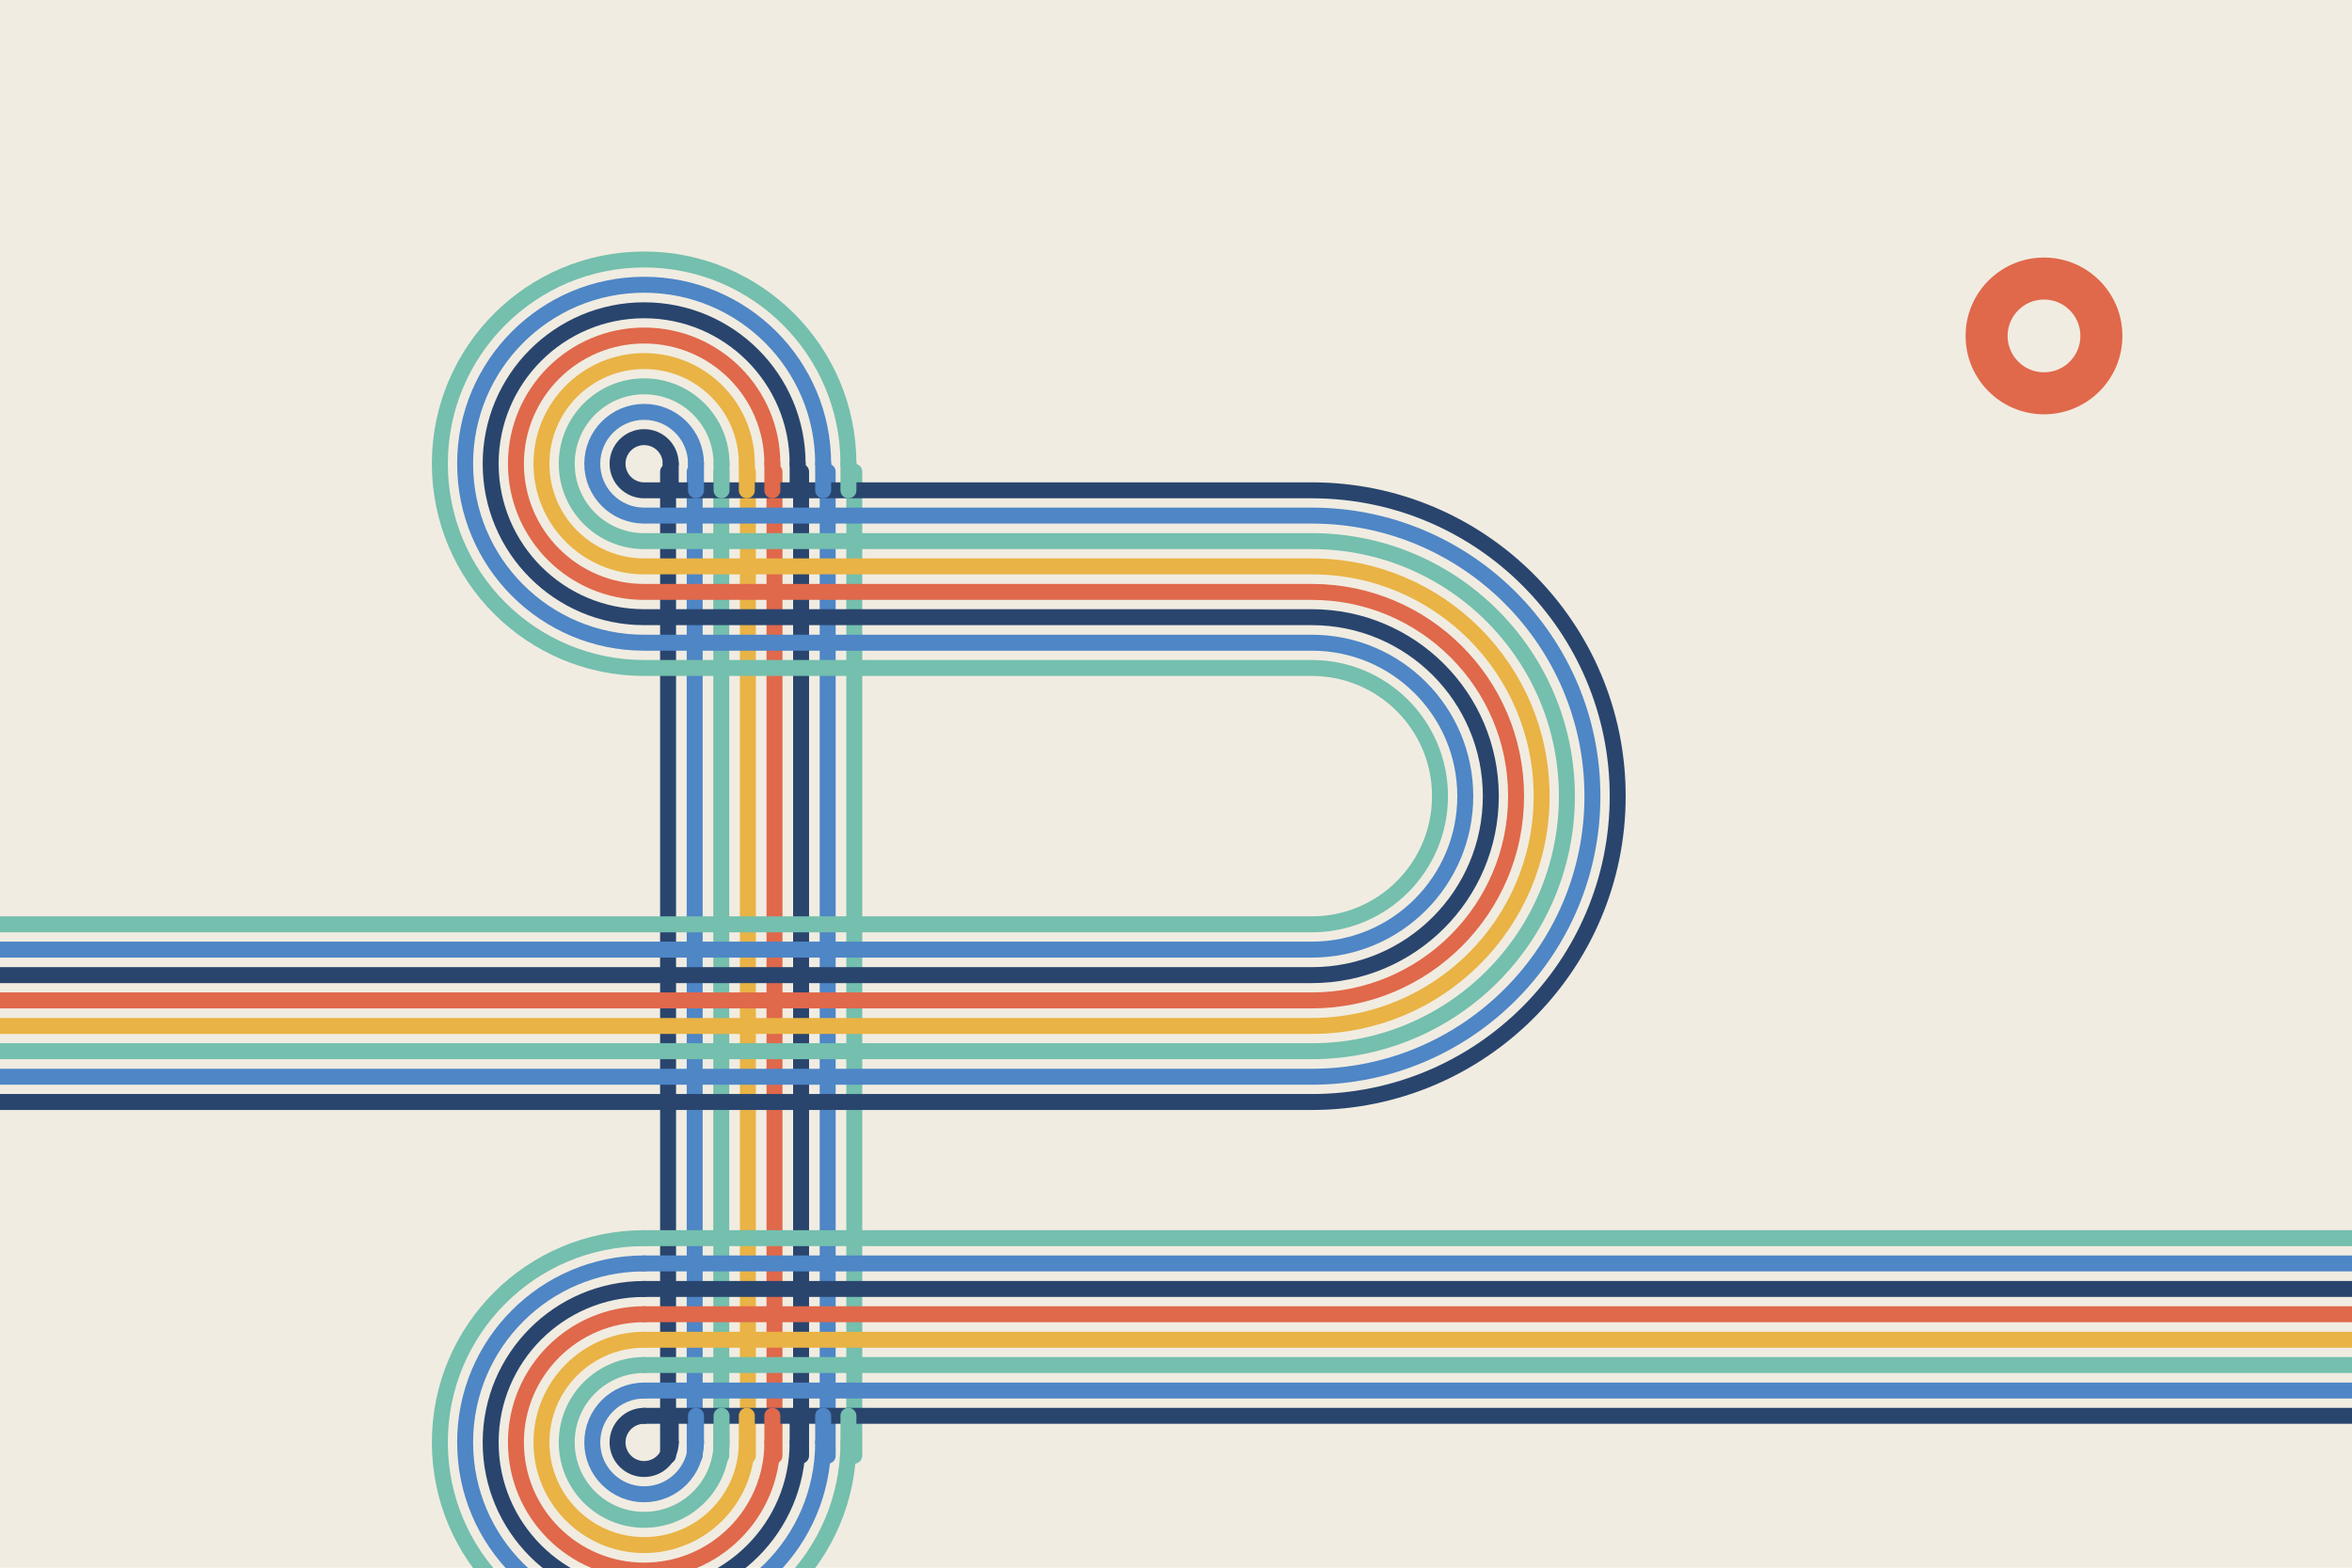
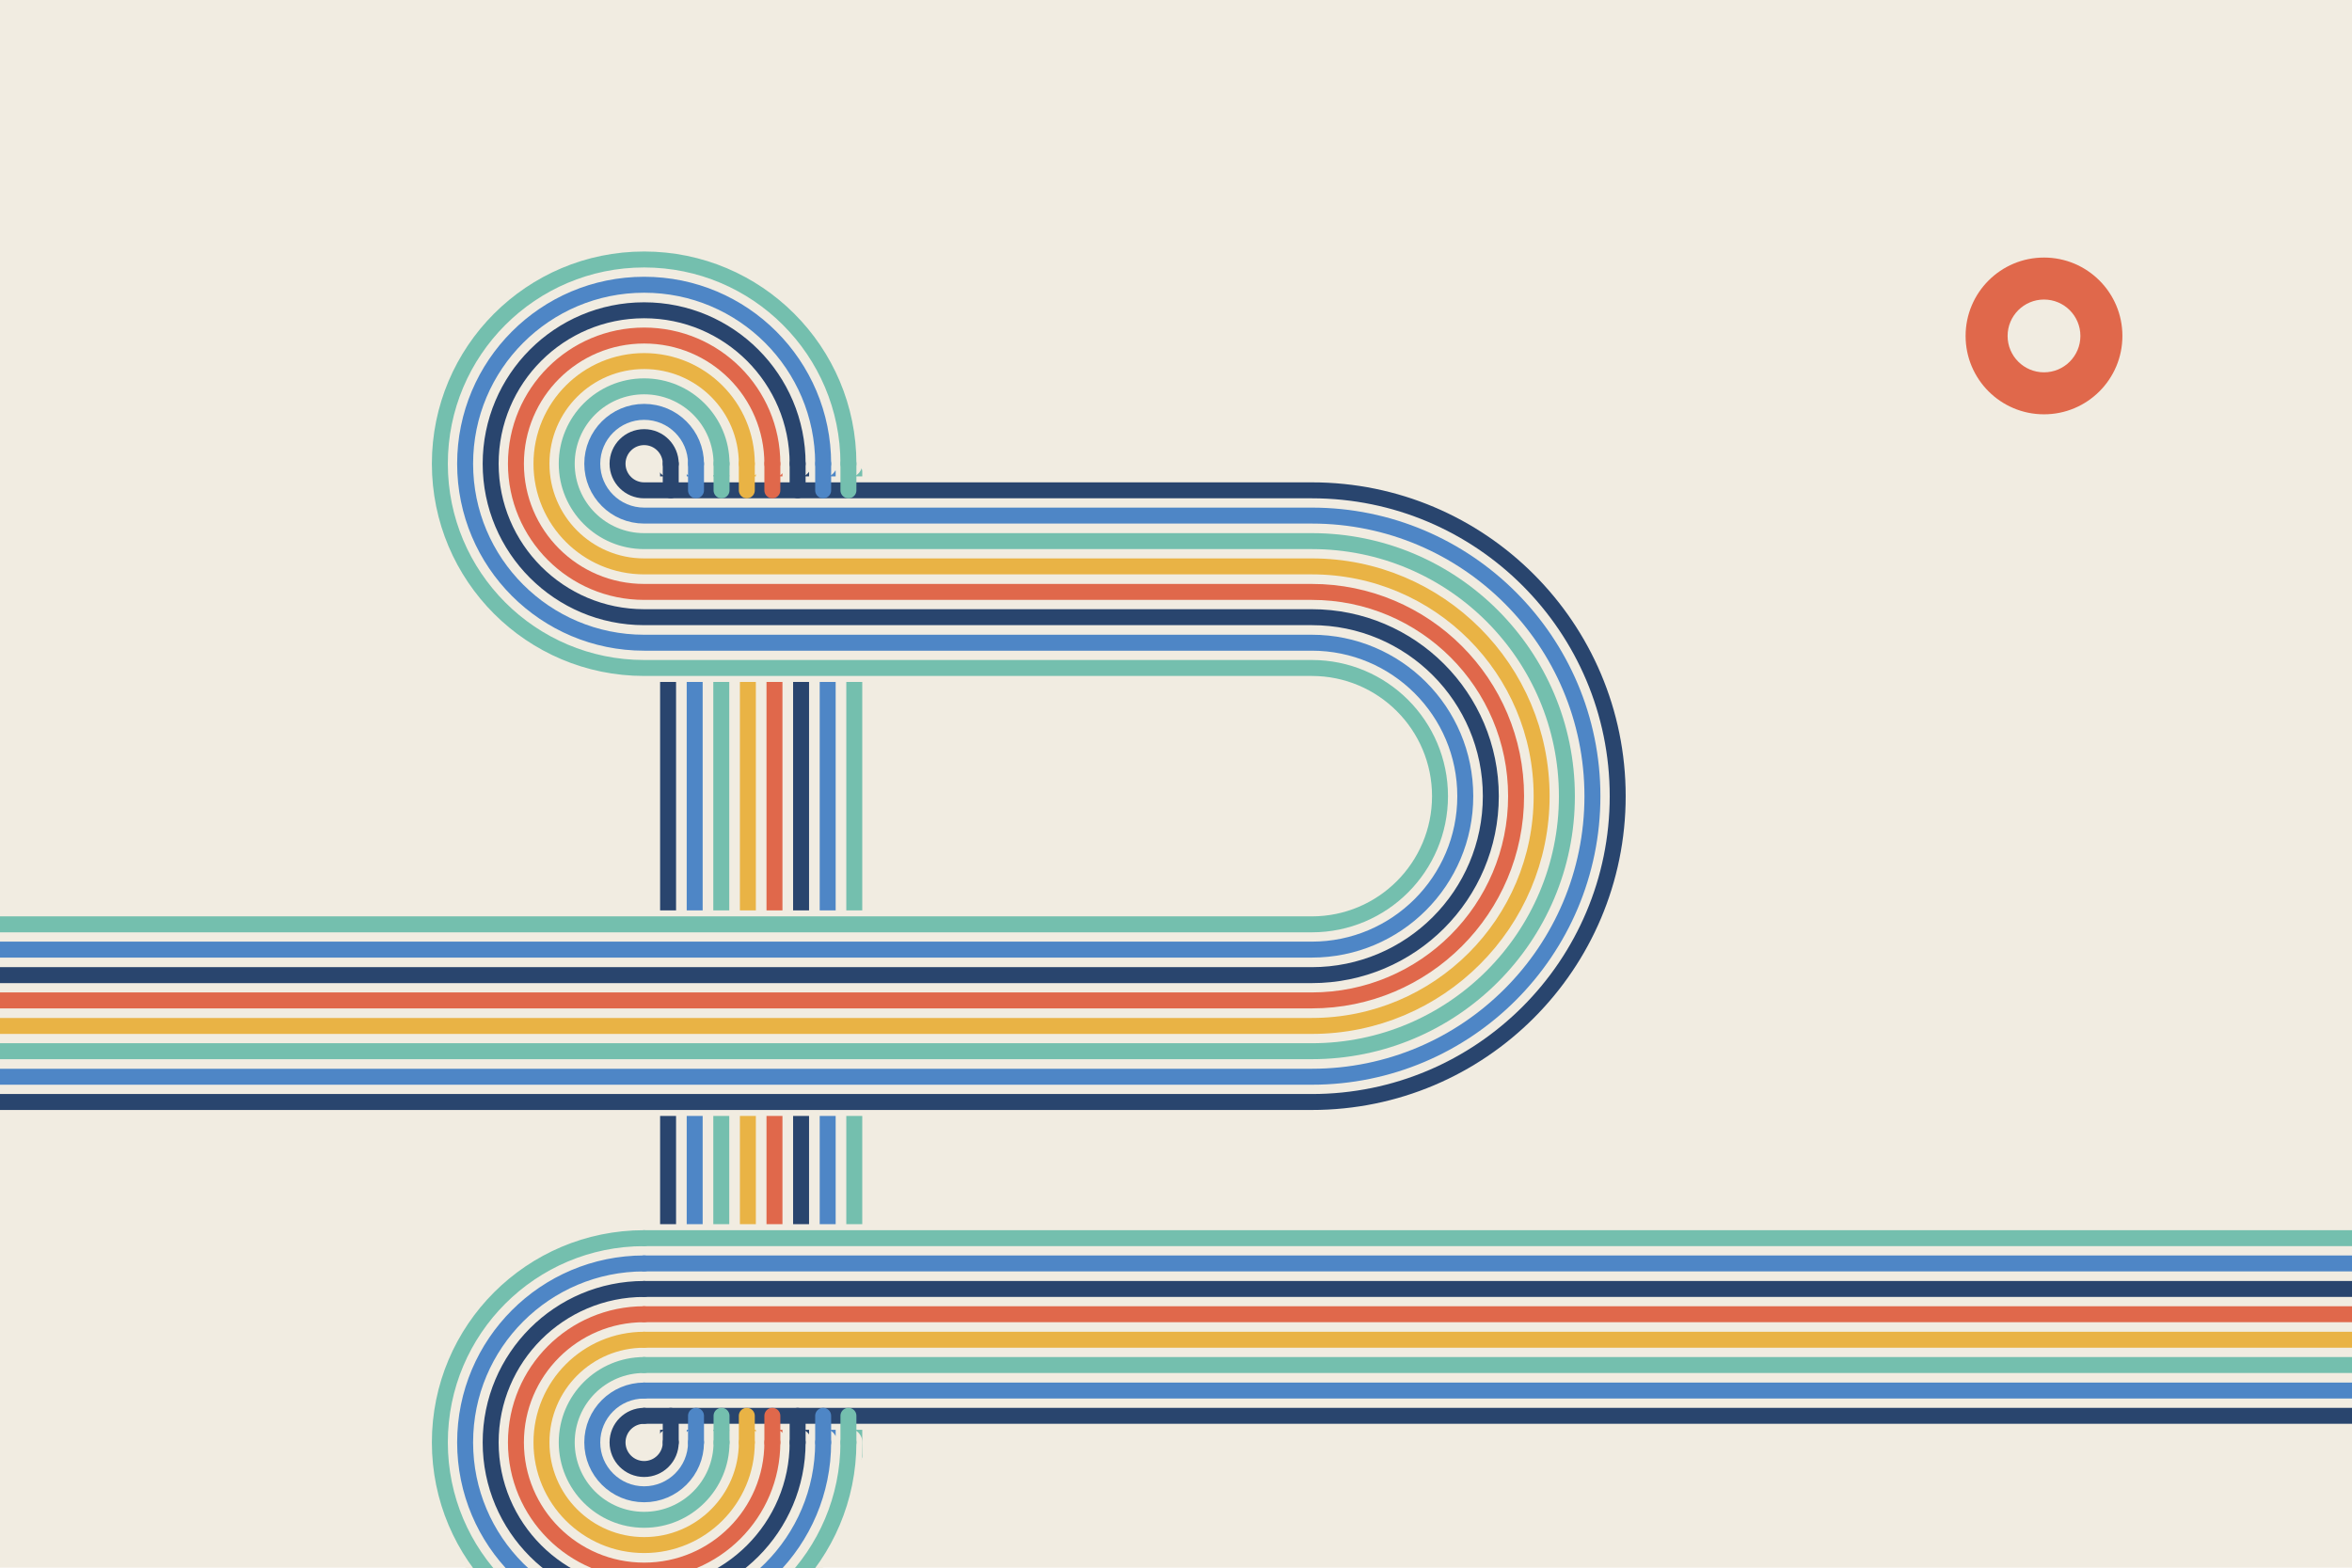
<svg xmlns="http://www.w3.org/2000/svg" viewBox="0 0 840 560" fill="none">
  <rect width="840" height="560" fill="#f1ece1" />
  <g transform="translate(60 -50) scale(0.95)">
    <path d="M 188 230 V 600" stroke="#29456e" stroke-width="6" stroke-linecap="round" stroke-linejoin="round" fill="none" />
    <path d="M 198 230 V 600" stroke="#4e86c6" stroke-width="6" stroke-linecap="round" stroke-linejoin="round" fill="none" />
    <path d="M 208 230 V 600" stroke="#74bfae" stroke-width="6" stroke-linecap="round" stroke-linejoin="round" fill="none" />
    <path d="M 218 230 V 600" stroke="#e9b345" stroke-width="6" stroke-linecap="round" stroke-linejoin="round" fill="none" />
    <path d="M 228 230 V 600" stroke="#e0684b" stroke-width="6" stroke-linecap="round" stroke-linejoin="round" fill="none" />
    <path d="M 238 230 V 600" stroke="#29456e" stroke-width="6" stroke-linecap="round" stroke-linejoin="round" fill="none" />
    <path d="M 248 230 V 600" stroke="#4e86c6" stroke-width="6" stroke-linecap="round" stroke-linejoin="round" fill="none" />
    <path d="M 258 230 V 600" stroke="#74bfae" stroke-width="6" stroke-linecap="round" stroke-linejoin="round" fill="none" />
+     <path d="M 189.0 227 A 10.0 10.0 0 1 0 179 237.0 H 430 A 115.0 115.0 0 0 1 430 467.0 H -160" stroke="#f1ece1" stroke-width="10.5" stroke-linecap="round" stroke-linejoin="round" fill="none" />
+     <path d="M 198.5 227 A 19.5 19.5 0 1 0 179 246.5 H 430 A 105.5 105.5 0 0 1 430 457.5 H -160" stroke="#f1ece1" stroke-width="10.5" stroke-linecap="round" stroke-linejoin="round" fill="none" />
+     <path d="M 208.1 227 A 29.1 29.1 0 1 0 179 256.1 H 430 A 95.9 95.9 0 0 1 430 447.9 H -160" stroke="#f1ece1" stroke-width="10.5" stroke-linecap="round" stroke-linejoin="round" fill="none" />
+     <path d="M 217.6 227 A 38.6 38.6 0 1 0 179 265.6 H 430 A 86.4 86.4 0 0 1 430 438.4 H -160" stroke="#f1ece1" stroke-width="10.5" stroke-linecap="round" stroke-linejoin="round" fill="none" />
+     <path d="M 227.2 227 A 48.2 48.2 0 1 0 179 275.2 H 430 A 76.8 76.8 0 0 1 430 428.8 H -160" stroke="#f1ece1" stroke-width="10.5" stroke-linecap="round" stroke-linejoin="round" fill="none" />
+     <path d="M 236.7 227 A 57.7 57.7 0 1 0 179 284.7 H 430 A 67.3 67.3 0 0 1 430 419.3 H -160" stroke="#f1ece1" stroke-width="10.5" stroke-linecap="round" stroke-linejoin="round" fill="none" />
+     <path d="M 246.3 227 A 67.3 67.3 0 1 0 179 294.3 H 430 A 57.7 57.7 0 0 1 430 409.7 H -160" stroke="#f1ece1" stroke-width="10.5" stroke-linecap="round" stroke-linejoin="round" fill="none" />
+     <path d="M 255.8 227 A 76.8 76.8 0 1 0 179 303.8 H 430 A 48.2 48.2 0 0 1 430 400.2 H -160" stroke="#f1ece1" stroke-width="10.5" stroke-linecap="round" stroke-linejoin="round" fill="none" />
    <path d="M 189.0 227 A 10.0 10.0 0 1 0 179 237.0 H 430 A 115.0 115.0 0 0 1 430 467.0 H -160" stroke="#29456e" stroke-width="6" stroke-linecap="round" stroke-linejoin="round" fill="none" />
    <path d="M 189.0 227 V 237" stroke="#29456e" stroke-width="6" stroke-linecap="round" stroke-linejoin="round" fill="none" />
    <path d="M 198.5 227 A 19.5 19.5 0 1 0 179 246.5 H 430 A 105.5 105.5 0 0 1 430 457.5 H -160" stroke="#4e86c6" stroke-width="6" stroke-linecap="round" stroke-linejoin="round" fill="none" />
    <path d="M 198.5 227 V 237" stroke="#4e86c6" stroke-width="6" stroke-linecap="round" stroke-linejoin="round" fill="none" />
    <path d="M 208.1 227 A 29.1 29.1 0 1 0 179 256.1 H 430 A 95.9 95.9 0 0 1 430 447.9 H -160" stroke="#74bfae" stroke-width="6" stroke-linecap="round" stroke-linejoin="round" fill="none" />
    <path d="M 208.1 227 V 237" stroke="#74bfae" stroke-width="6" stroke-linecap="round" stroke-linejoin="round" fill="none" />
    <path d="M 217.6 227 A 38.6 38.6 0 1 0 179 265.6 H 430 A 86.4 86.4 0 0 1 430 438.4 H -160" stroke="#e9b345" stroke-width="6" stroke-linecap="round" stroke-linejoin="round" fill="none" />
    <path d="M 217.6 227 V 237" stroke="#e9b345" stroke-width="6" stroke-linecap="round" stroke-linejoin="round" fill="none" />
    <path d="M 227.2 227 A 48.2 48.2 0 1 0 179 275.2 H 430 A 76.8 76.8 0 0 1 430 428.8 H -160" stroke="#e0684b" stroke-width="6" stroke-linecap="round" stroke-linejoin="round" fill="none" />
    <path d="M 227.2 227 V 237" stroke="#e0684b" stroke-width="6" stroke-linecap="round" stroke-linejoin="round" fill="none" />
    <path d="M 236.7 227 A 57.7 57.7 0 1 0 179 284.7 H 430 A 67.3 67.3 0 0 1 430 419.3 H -160" stroke="#29456e" stroke-width="6" stroke-linecap="round" stroke-linejoin="round" fill="none" />
    <path d="M 236.7 227 V 237" stroke="#29456e" stroke-width="6" stroke-linecap="round" stroke-linejoin="round" fill="none" />
    <path d="M 246.3 227 A 67.3 67.3 0 1 0 179 294.3 H 430 A 57.7 57.7 0 0 1 430 409.7 H -160" stroke="#4e86c6" stroke-width="6" stroke-linecap="round" stroke-linejoin="round" fill="none" />
    <path d="M 246.3 227 V 237" stroke="#4e86c6" stroke-width="6" stroke-linecap="round" stroke-linejoin="round" fill="none" />
    <path d="M 255.8 227 A 76.8 76.8 0 1 0 179 303.8 H 430 A 48.2 48.2 0 0 1 430 400.2 H -160" stroke="#74bfae" stroke-width="6" stroke-linecap="round" stroke-linejoin="round" fill="none" />
    <path d="M 255.8 227 V 237" stroke="#74bfae" stroke-width="6" stroke-linecap="round" stroke-linejoin="round" fill="none" />
+     <path d="M 179 585.0 H 1000" stroke="#f1ece1" stroke-width="10.5" stroke-linecap="round" stroke-linejoin="round" fill="none" />
+     <path d="M 179 585.0 A 10.0 10.0 0 1 0 189.0 595" stroke="#f1ece1" stroke-width="10.5" stroke-linecap="round" stroke-linejoin="round" fill="none" />
+     <path d="M 179 575.5 H 1000" stroke="#f1ece1" stroke-width="10.5" stroke-linecap="round" stroke-linejoin="round" fill="none" />
+     <path d="M 179 575.5 A 19.5 19.5 0 1 0 198.5 595" stroke="#f1ece1" stroke-width="10.5" stroke-linecap="round" stroke-linejoin="round" fill="none" />
+     <path d="M 179 565.9 H 1000" stroke="#f1ece1" stroke-width="10.5" stroke-linecap="round" stroke-linejoin="round" fill="none" />
+     <path d="M 179 565.9 A 29.1 29.1 0 1 0 208.1 595" stroke="#f1ece1" stroke-width="10.5" stroke-linecap="round" stroke-linejoin="round" fill="none" />
+     <path d="M 179 556.4 H 1000" stroke="#f1ece1" stroke-width="10.5" stroke-linecap="round" stroke-linejoin="round" fill="none" />
+     <path d="M 179 556.4 A 38.6 38.6 0 1 0 217.6 595" stroke="#f1ece1" stroke-width="10.5" stroke-linecap="round" stroke-linejoin="round" fill="none" />
+     <path d="M 179 546.8 H 1000" stroke="#f1ece1" stroke-width="10.5" stroke-linecap="round" stroke-linejoin="round" fill="none" />
+     <path d="M 179 546.8 A 48.2 48.2 0 1 0 227.2 595" stroke="#f1ece1" stroke-width="10.5" stroke-linecap="round" stroke-linejoin="round" fill="none" />
+     <path d="M 179 537.3 H 1000" stroke="#f1ece1" stroke-width="10.5" stroke-linecap="round" stroke-linejoin="round" fill="none" />
+     <path d="M 179 537.3 A 57.7 57.7 0 1 0 236.7 595" stroke="#f1ece1" stroke-width="10.5" stroke-linecap="round" stroke-linejoin="round" fill="none" />
+     <path d="M 179 527.7 H 1000" stroke="#f1ece1" stroke-width="10.5" stroke-linecap="round" stroke-linejoin="round" fill="none" />
+     <path d="M 179 527.7 A 67.3 67.3 0 1 0 246.3 595" stroke="#f1ece1" stroke-width="10.5" stroke-linecap="round" stroke-linejoin="round" fill="none" />
+     <path d="M 179 518.2 H 1000" stroke="#f1ece1" stroke-width="10.5" stroke-linecap="round" stroke-linejoin="round" fill="none" />
+     <path d="M 179 518.2 A 76.8 76.8 0 1 0 255.8 595" stroke="#f1ece1" stroke-width="10.5" stroke-linecap="round" stroke-linejoin="round" fill="none" />
    <path d="M 179 585.0 H 1000" stroke="#29456e" stroke-width="6" stroke-linecap="round" stroke-linejoin="round" fill="none" />
    <path d="M 179 585.0 A 10.0 10.0 0 1 0 189.0 595" stroke="#29456e" stroke-width="6" stroke-linecap="round" stroke-linejoin="round" fill="none" />
    <path d="M 189.0 595 V 585" stroke="#29456e" stroke-width="6" stroke-linecap="round" stroke-linejoin="round" fill="none" />
    <path d="M 179 575.5 H 1000" stroke="#4e86c6" stroke-width="6" stroke-linecap="round" stroke-linejoin="round" fill="none" />
    <path d="M 179 575.5 A 19.5 19.5 0 1 0 198.5 595" stroke="#4e86c6" stroke-width="6" stroke-linecap="round" stroke-linejoin="round" fill="none" />
    <path d="M 198.5 595 V 585" stroke="#4e86c6" stroke-width="6" stroke-linecap="round" stroke-linejoin="round" fill="none" />
    <path d="M 179 565.9 H 1000" stroke="#74bfae" stroke-width="6" stroke-linecap="round" stroke-linejoin="round" fill="none" />
    <path d="M 179 565.9 A 29.1 29.1 0 1 0 208.1 595" stroke="#74bfae" stroke-width="6" stroke-linecap="round" stroke-linejoin="round" fill="none" />
    <path d="M 208.1 595 V 585" stroke="#74bfae" stroke-width="6" stroke-linecap="round" stroke-linejoin="round" fill="none" />
    <path d="M 179 556.4 H 1000" stroke="#e9b345" stroke-width="6" stroke-linecap="round" stroke-linejoin="round" fill="none" />
    <path d="M 179 556.4 A 38.6 38.6 0 1 0 217.6 595" stroke="#e9b345" stroke-width="6" stroke-linecap="round" stroke-linejoin="round" fill="none" />
    <path d="M 217.6 595 V 585" stroke="#e9b345" stroke-width="6" stroke-linecap="round" stroke-linejoin="round" fill="none" />
    <path d="M 179 546.8 H 1000" stroke="#e0684b" stroke-width="6" stroke-linecap="round" stroke-linejoin="round" fill="none" />
    <path d="M 179 546.8 A 48.2 48.2 0 1 0 227.2 595" stroke="#e0684b" stroke-width="6" stroke-linecap="round" stroke-linejoin="round" fill="none" />
    <path d="M 227.2 595 V 585" stroke="#e0684b" stroke-width="6" stroke-linecap="round" stroke-linejoin="round" fill="none" />
    <path d="M 179 537.3 H 1000" stroke="#29456e" stroke-width="6" stroke-linecap="round" stroke-linejoin="round" fill="none" />
    <path d="M 179 537.3 A 57.7 57.7 0 1 0 236.7 595" stroke="#29456e" stroke-width="6" stroke-linecap="round" stroke-linejoin="round" fill="none" />
    <path d="M 236.7 595 V 585" stroke="#29456e" stroke-width="6" stroke-linecap="round" stroke-linejoin="round" fill="none" />
    <path d="M 179 527.7 H 1000" stroke="#4e86c6" stroke-width="6" stroke-linecap="round" stroke-linejoin="round" fill="none" />
    <path d="M 179 527.7 A 67.3 67.3 0 1 0 246.3 595" stroke="#4e86c6" stroke-width="6" stroke-linecap="round" stroke-linejoin="round" fill="none" />
    <path d="M 246.3 595 V 585" stroke="#4e86c6" stroke-width="6" stroke-linecap="round" stroke-linejoin="round" fill="none" />
    <path d="M 179 518.2 H 1000" stroke="#74bfae" stroke-width="6" stroke-linecap="round" stroke-linejoin="round" fill="none" />
    <path d="M 179 518.2 A 76.8 76.8 0 1 0 255.8 595" stroke="#74bfae" stroke-width="6" stroke-linecap="round" stroke-linejoin="round" fill="none" />
    <path d="M 255.8 595 V 585" stroke="#74bfae" stroke-width="6" stroke-linecap="round" stroke-linejoin="round" fill="none" />
  </g>
  <circle cx="730" cy="120" r="28" fill="#e0684b" />
  <circle cx="730" cy="120" r="13" fill="#f1ece1" />
</svg>
